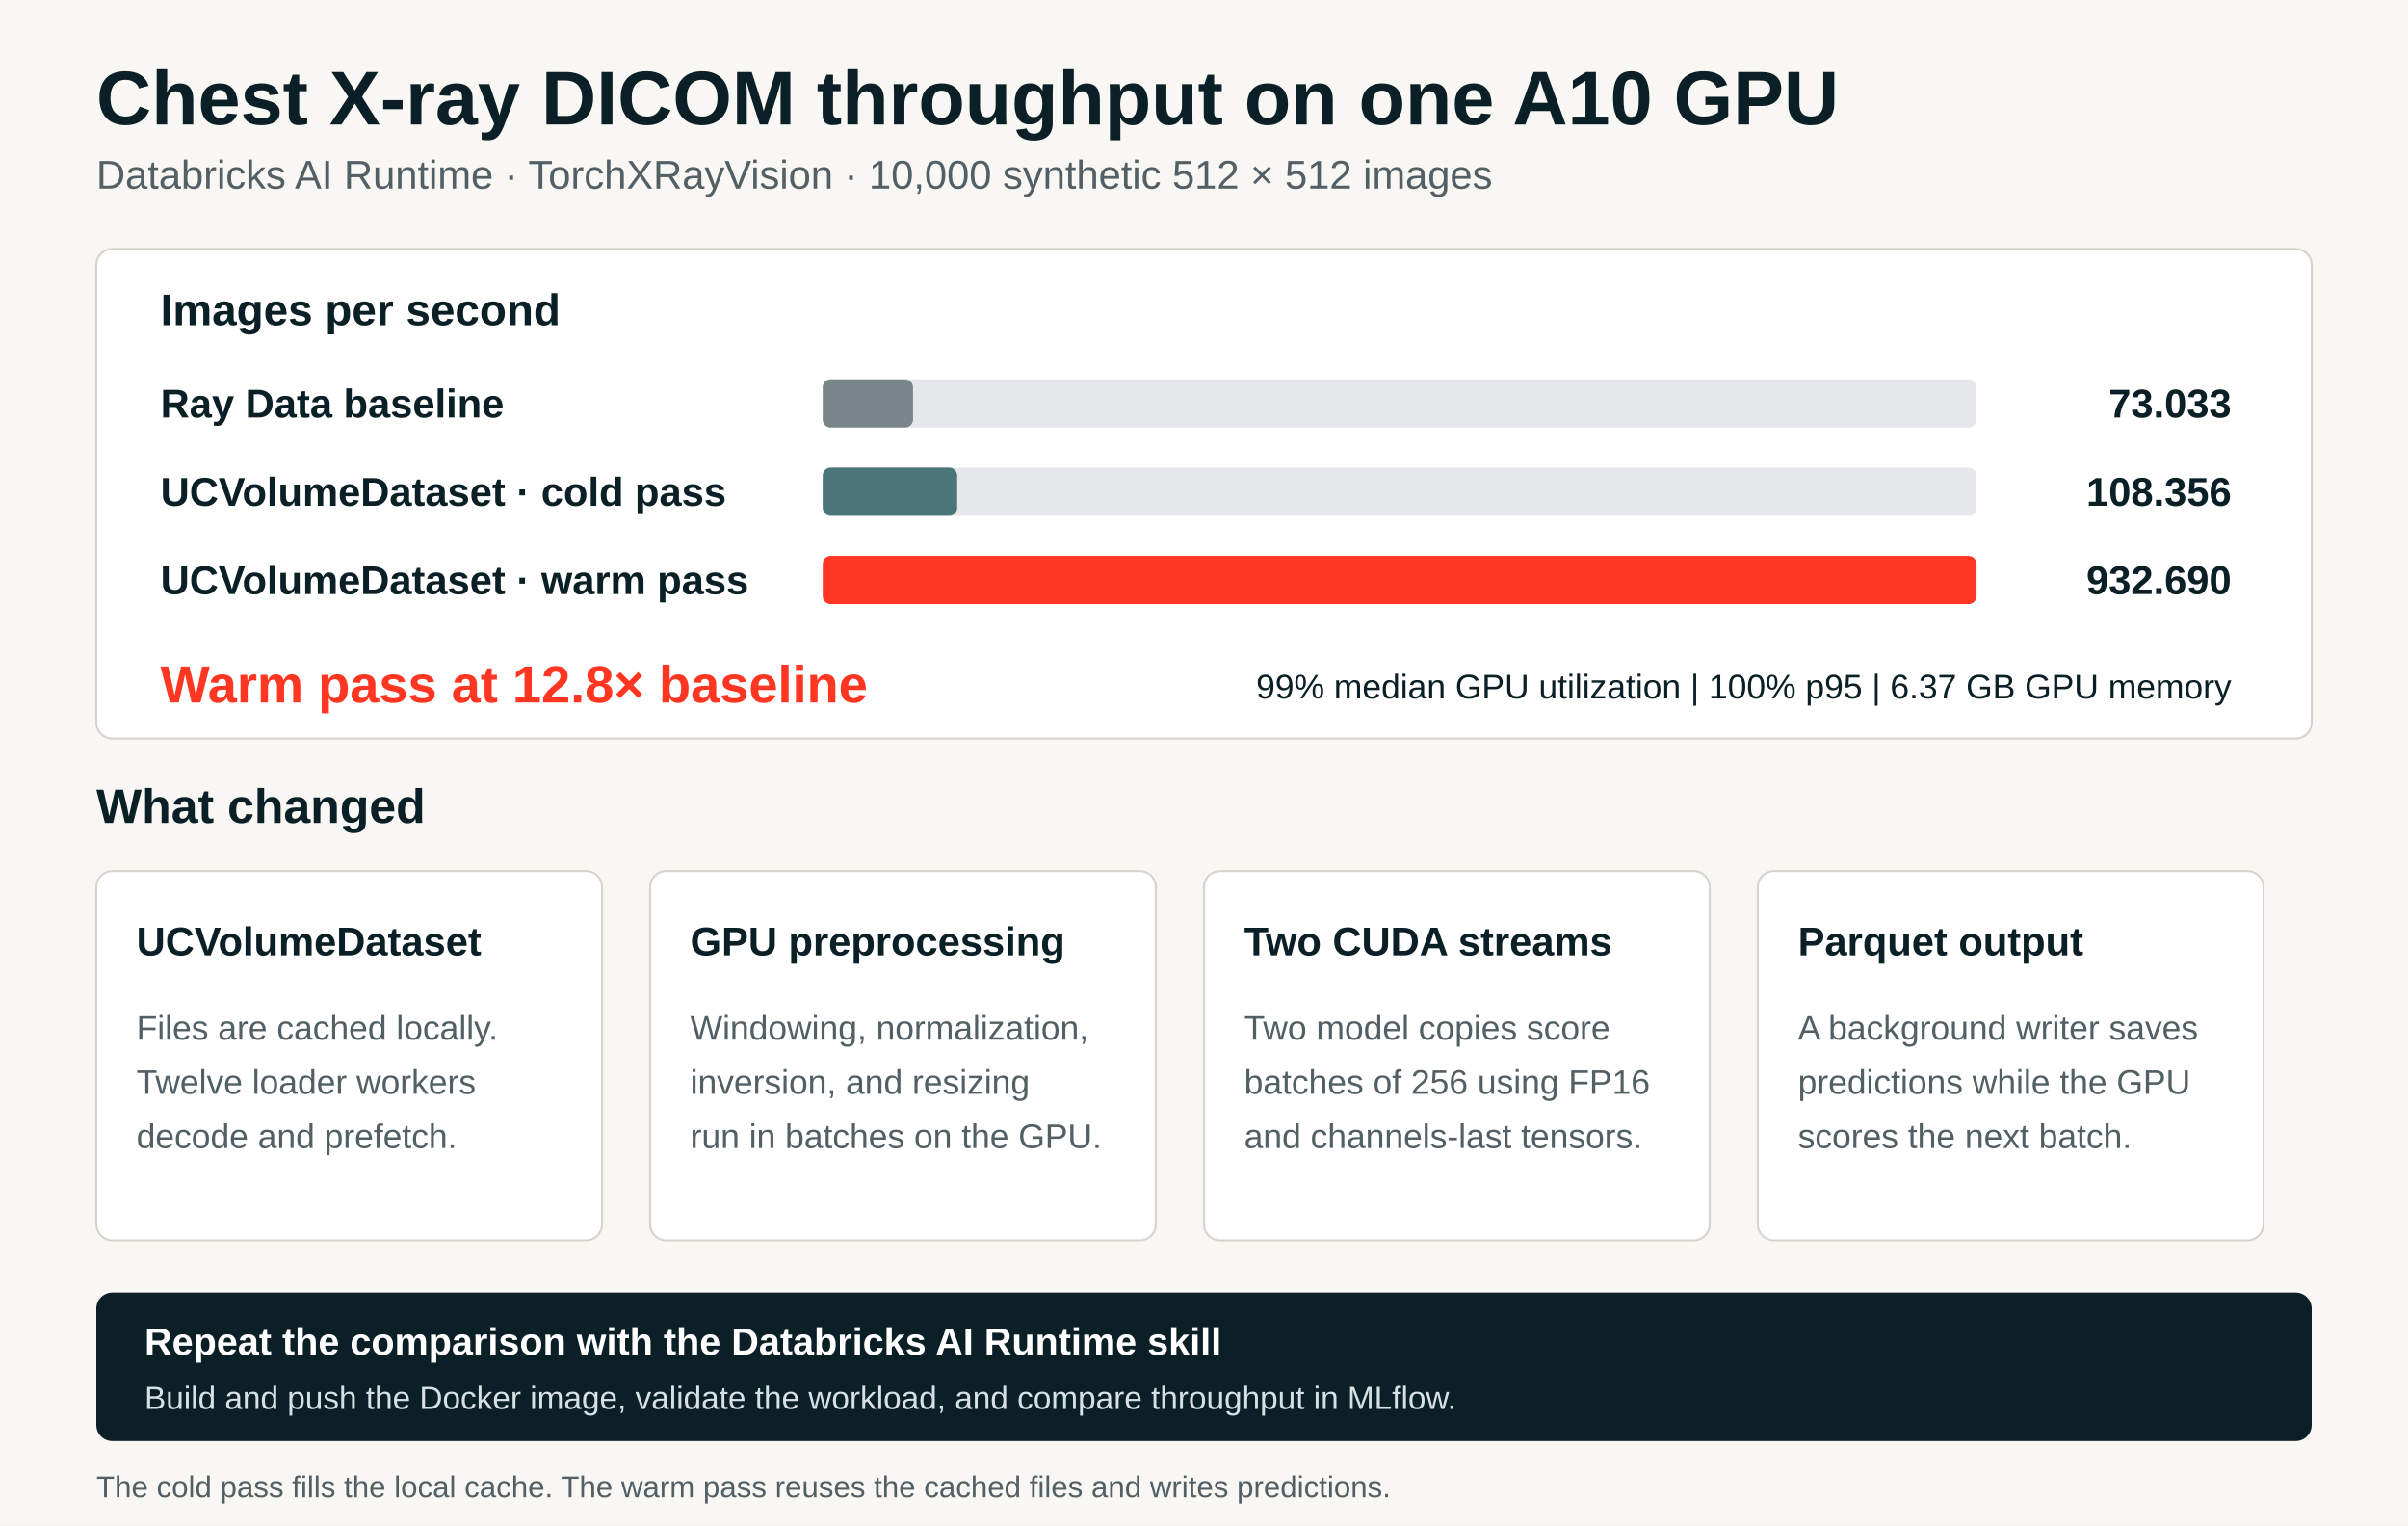
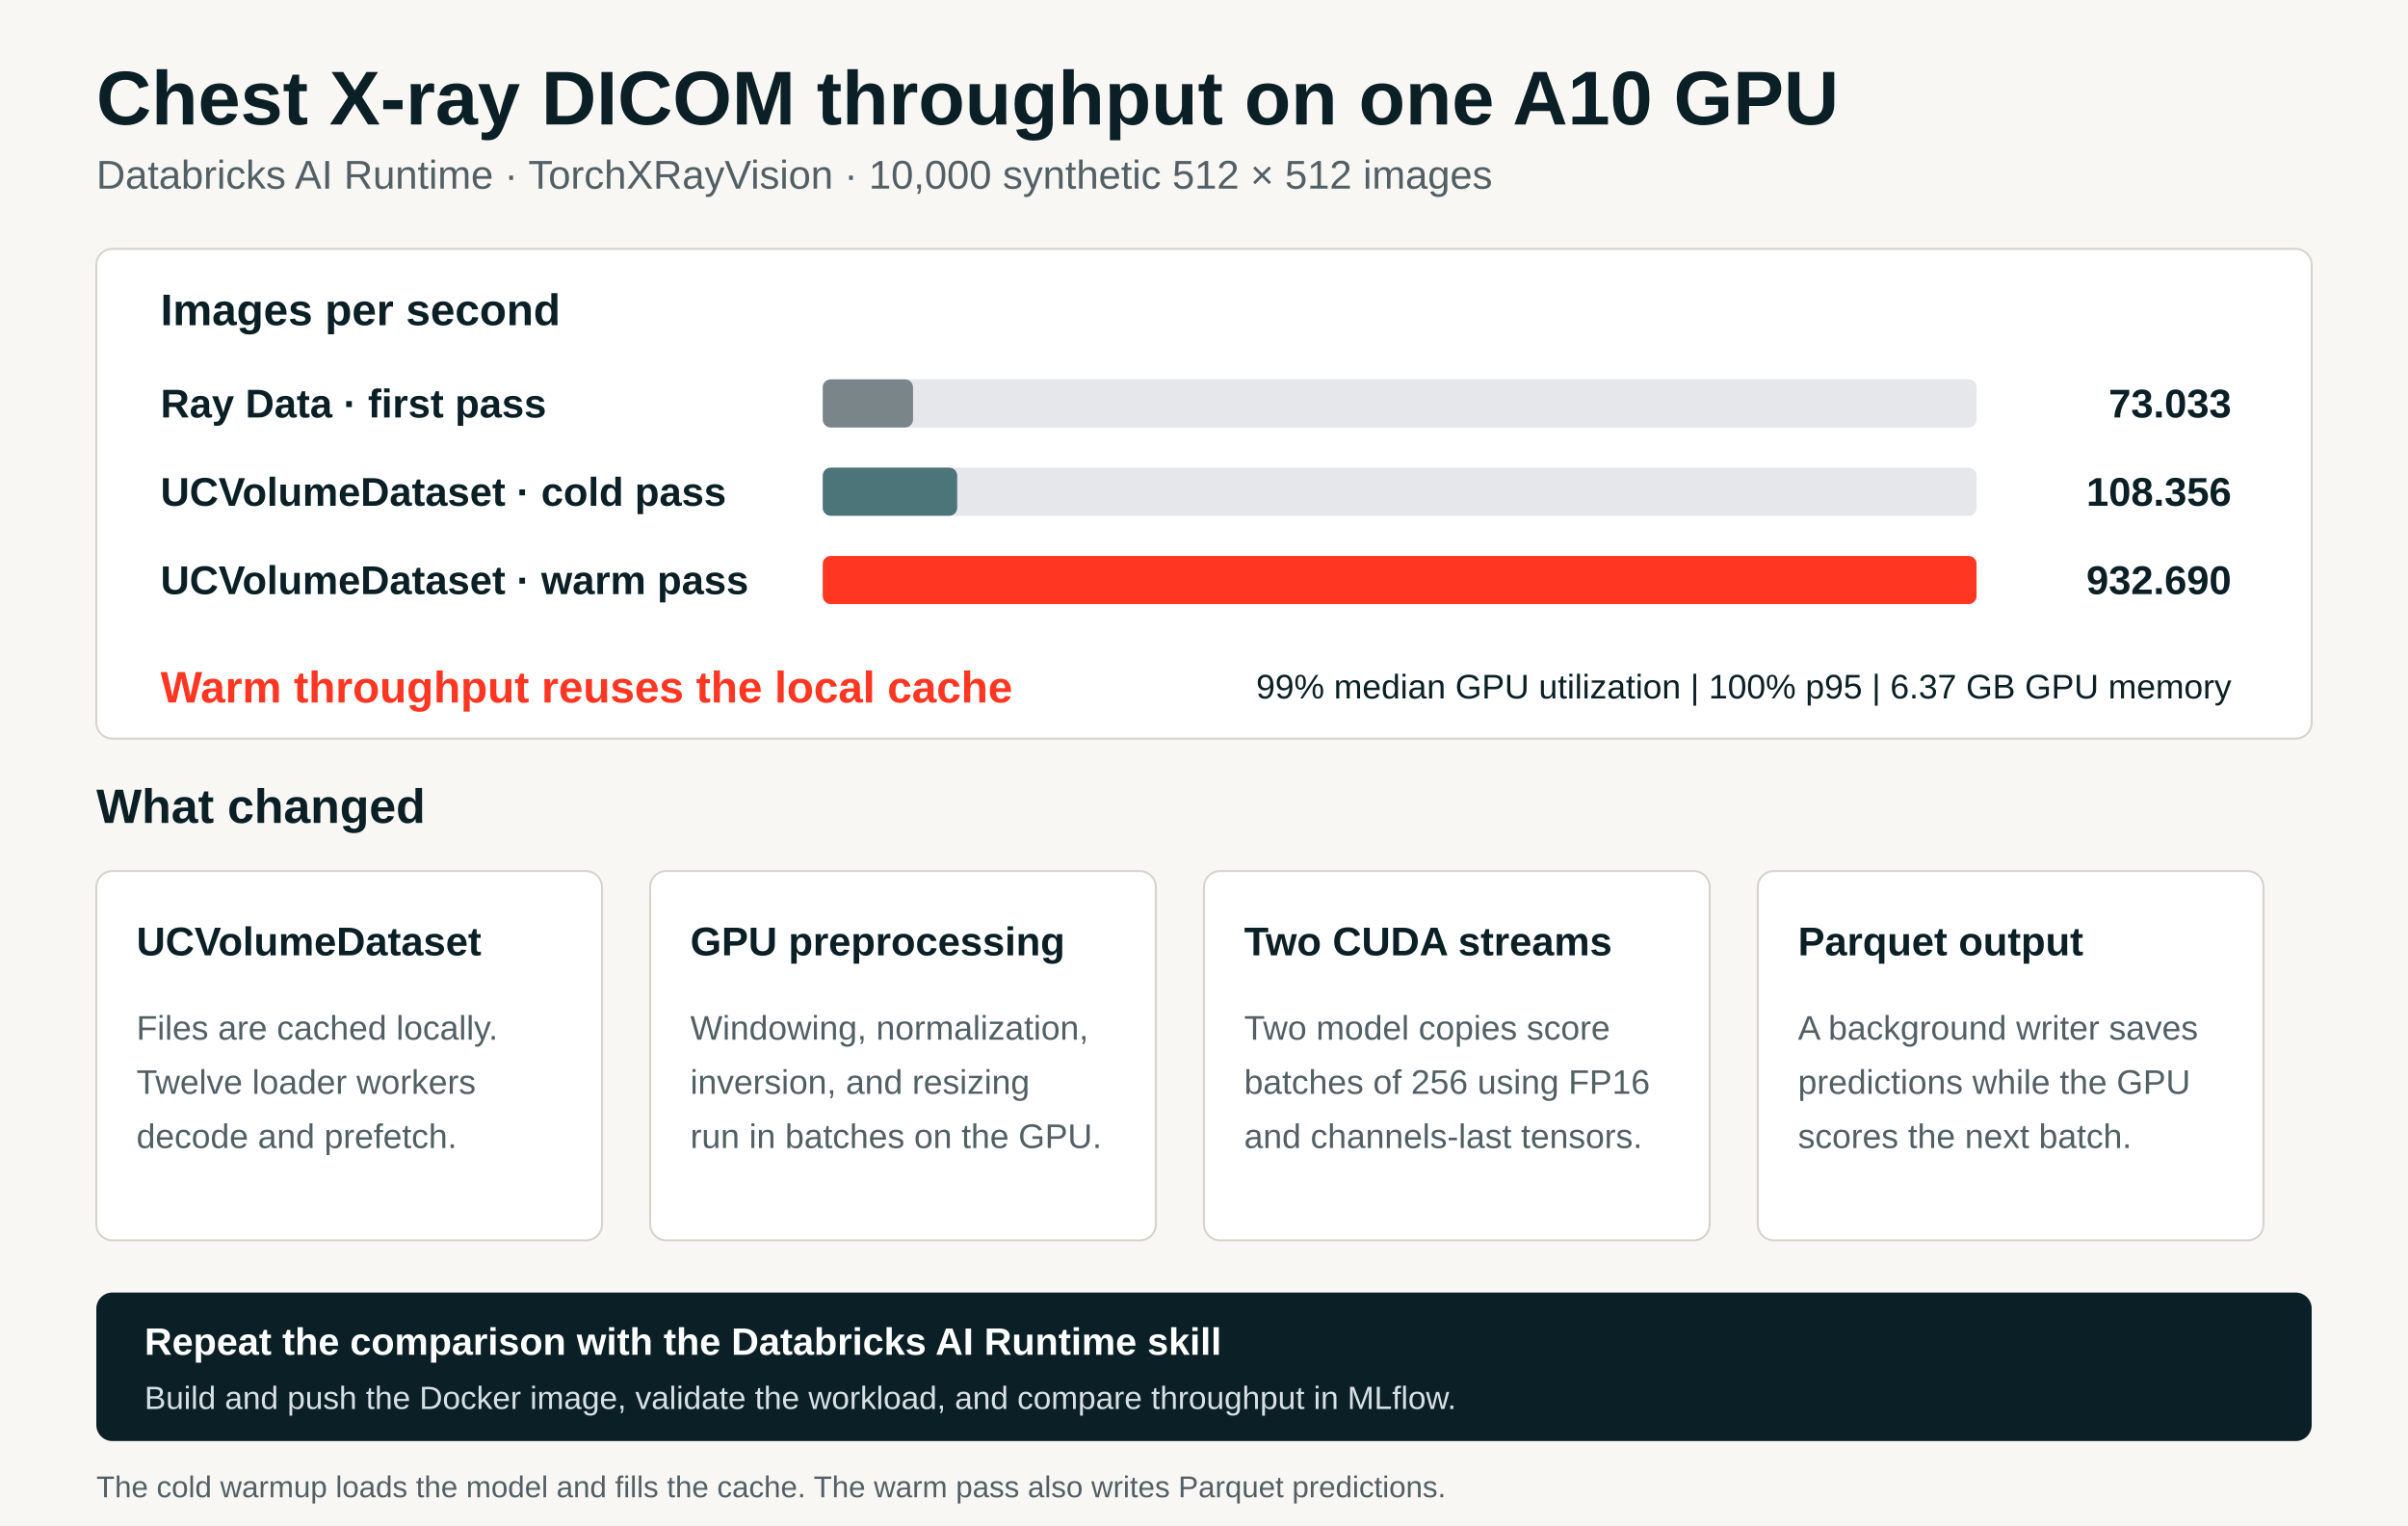
<svg xmlns="http://www.w3.org/2000/svg" width="1200" height="760" viewBox="0 0 1200 760" role="img" aria-labelledby="title desc">
  <rect width="1200" height="760" fill="#F9F7F4" />
  <style>
    text { font-family: "DM Sans", Arial, sans-serif; letter-spacing: 0; }
    .navy { fill: #0B2026; }
    .muted { fill: #526066; }
    .lava { fill: #FF3621; }
    .label { font-size: 20px; font-weight: 600; }
    .small { font-size: 17px; }
  </style>
  <text x="48" y="62" class="navy" font-size="38" font-weight="700">Chest X-ray DICOM throughput on one A10 GPU</text>
  <text x="48" y="94" class="muted" font-size="20">Databricks AI Runtime · TorchXRayVision · 10,000 synthetic 512 × 512 images</text>
  <rect x="48" y="124" width="1104" height="244" rx="8" fill="#FFFFFF" stroke="#D7D3CC" />
  <text x="80" y="162" class="navy" font-size="22" font-weight="700">Images per second</text>
-   <text x="80" y="208" class="navy label">Ray Data baseline</text>
+   <text x="80" y="208" class="navy label">Ray Data · first pass</text>
  <rect x="410" y="189" width="575" height="24" rx="4" fill="#E5E7EB" />
  <rect x="410" y="189" width="45" height="24" rx="4" fill="#7A858A" />
  <text x="1112" y="208" class="navy label" text-anchor="end">73.033</text>
  <text x="80" y="252" class="navy label">UCVolumeDataset · cold pass</text>
  <rect x="410" y="233" width="575" height="24" rx="4" fill="#E5E7EB" />
  <rect x="410" y="233" width="67" height="24" rx="4" fill="#4B7579" />
  <text x="1112" y="252" class="navy label" text-anchor="end">108.356</text>
  <text x="80" y="296" class="navy label">UCVolumeDataset · warm pass</text>
  <rect x="410" y="277" width="575" height="24" rx="4" fill="#FF3621" />
  <text x="1112" y="296" class="navy label" text-anchor="end">932.690</text>
-   <text x="80" y="350" class="lava" font-size="26" font-weight="700">Warm pass at 12.8× baseline</text>
+   <text x="80" y="350" class="lava" font-size="22" font-weight="700">Warm throughput reuses the local cache</text>
  <text x="1112" y="348" class="navy small" text-anchor="end">99% median GPU utilization | 100% p95 | 6.37 GB GPU memory</text>
  <text x="48" y="410" class="navy" font-size="24" font-weight="700">What changed</text>
  <rect x="48" y="434" width="252" height="184" rx="8" fill="#FFFFFF" stroke="#D7D3CC" />
  <text x="68" y="476" class="navy" font-size="20" font-weight="700">UCVolumeDataset</text>
  <text x="68" y="518" class="muted small">Files are cached locally.</text>
  <text x="68" y="545" class="muted small">Twelve loader workers</text>
  <text x="68" y="572" class="muted small">decode and prefetch.</text>
  <rect x="324" y="434" width="252" height="184" rx="8" fill="#FFFFFF" stroke="#D7D3CC" />
  <text x="344" y="476" class="navy" font-size="20" font-weight="700">GPU preprocessing</text>
  <text x="344" y="518" class="muted small">Windowing, normalization,</text>
  <text x="344" y="545" class="muted small">inversion, and resizing</text>
  <text x="344" y="572" class="muted small">run in batches on the GPU.</text>
  <rect x="600" y="434" width="252" height="184" rx="8" fill="#FFFFFF" stroke="#D7D3CC" />
  <text x="620" y="476" class="navy" font-size="20" font-weight="700">Two CUDA streams</text>
  <text x="620" y="518" class="muted small">Two model copies score</text>
  <text x="620" y="545" class="muted small">batches of 256 using FP16</text>
  <text x="620" y="572" class="muted small">and channels-last tensors.</text>
  <rect x="876" y="434" width="252" height="184" rx="8" fill="#FFFFFF" stroke="#D7D3CC" />
  <text x="896" y="476" class="navy" font-size="20" font-weight="700">Parquet output</text>
  <text x="896" y="518" class="muted small">A background writer saves</text>
  <text x="896" y="545" class="muted small">predictions while the GPU</text>
  <text x="896" y="572" class="muted small">scores the next batch.</text>
  <rect x="48" y="644" width="1104" height="74" rx="8" fill="#0B2026" />
  <text x="72" y="675" fill="#FFFFFF" font-size="19" font-weight="600">Repeat the comparison with the Databricks AI Runtime skill</text>
  <text x="72" y="702" fill="#D7E1E5" font-size="16">Build and push the Docker image, validate the workload, and compare throughput in MLflow.</text>
-   <text x="48" y="746" class="muted" font-size="15">The cold pass fills the local cache. The warm pass reuses the cached files and writes predictions.</text>
+   <text x="48" y="746" class="muted" font-size="15">The cold warmup loads the model and fills the cache. The warm pass also writes Parquet predictions.</text>
</svg>
